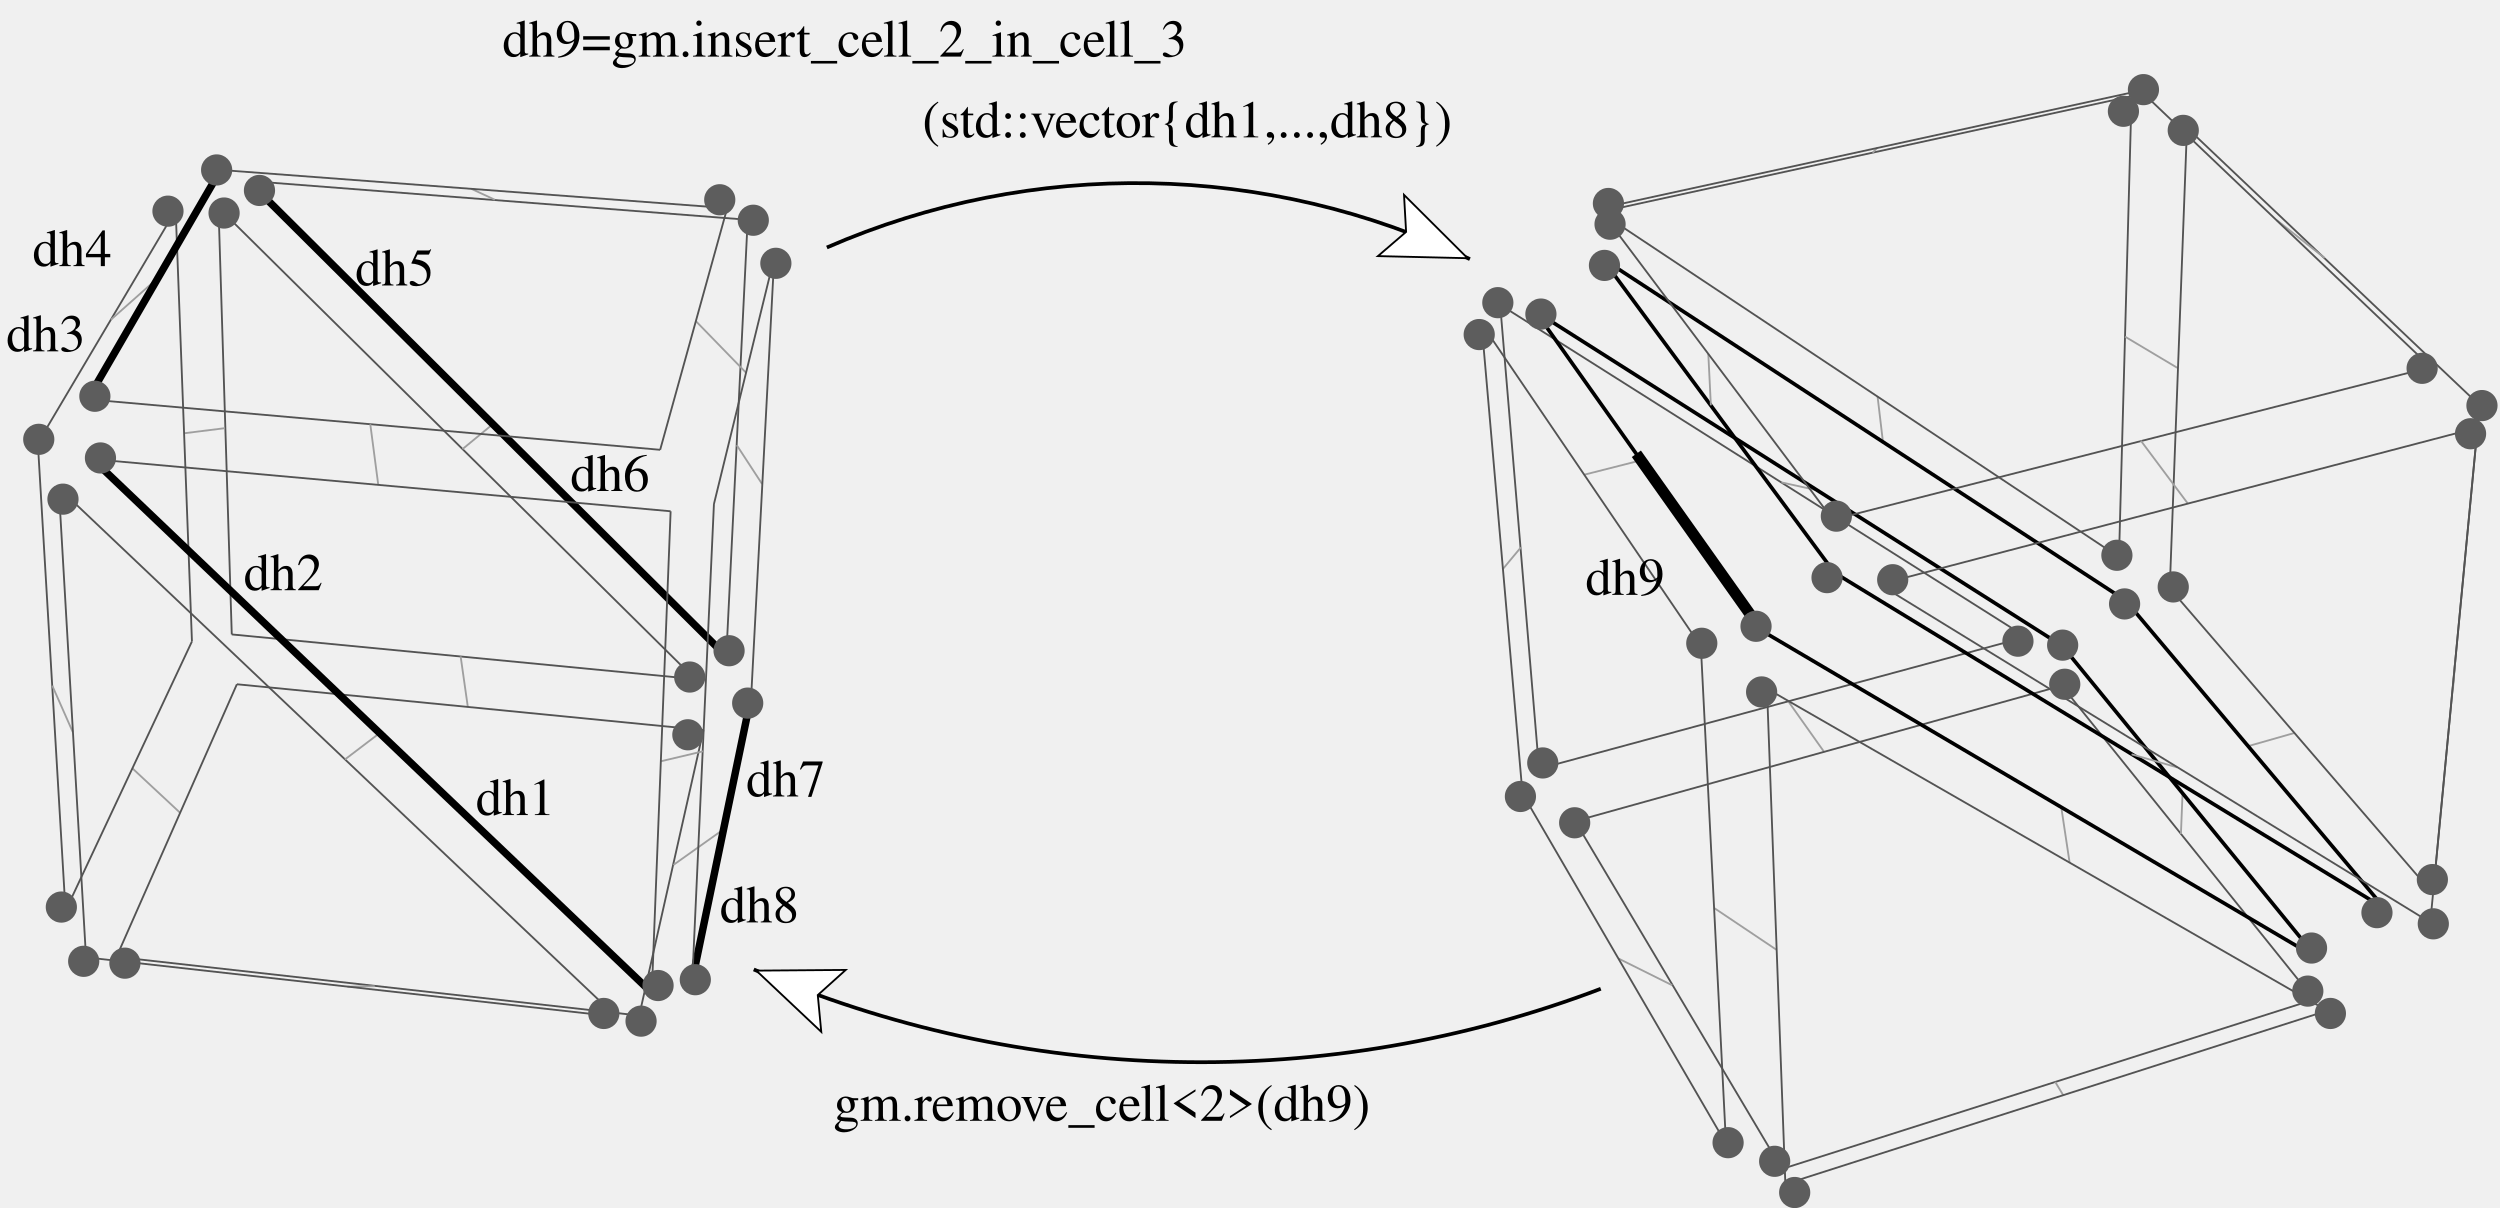
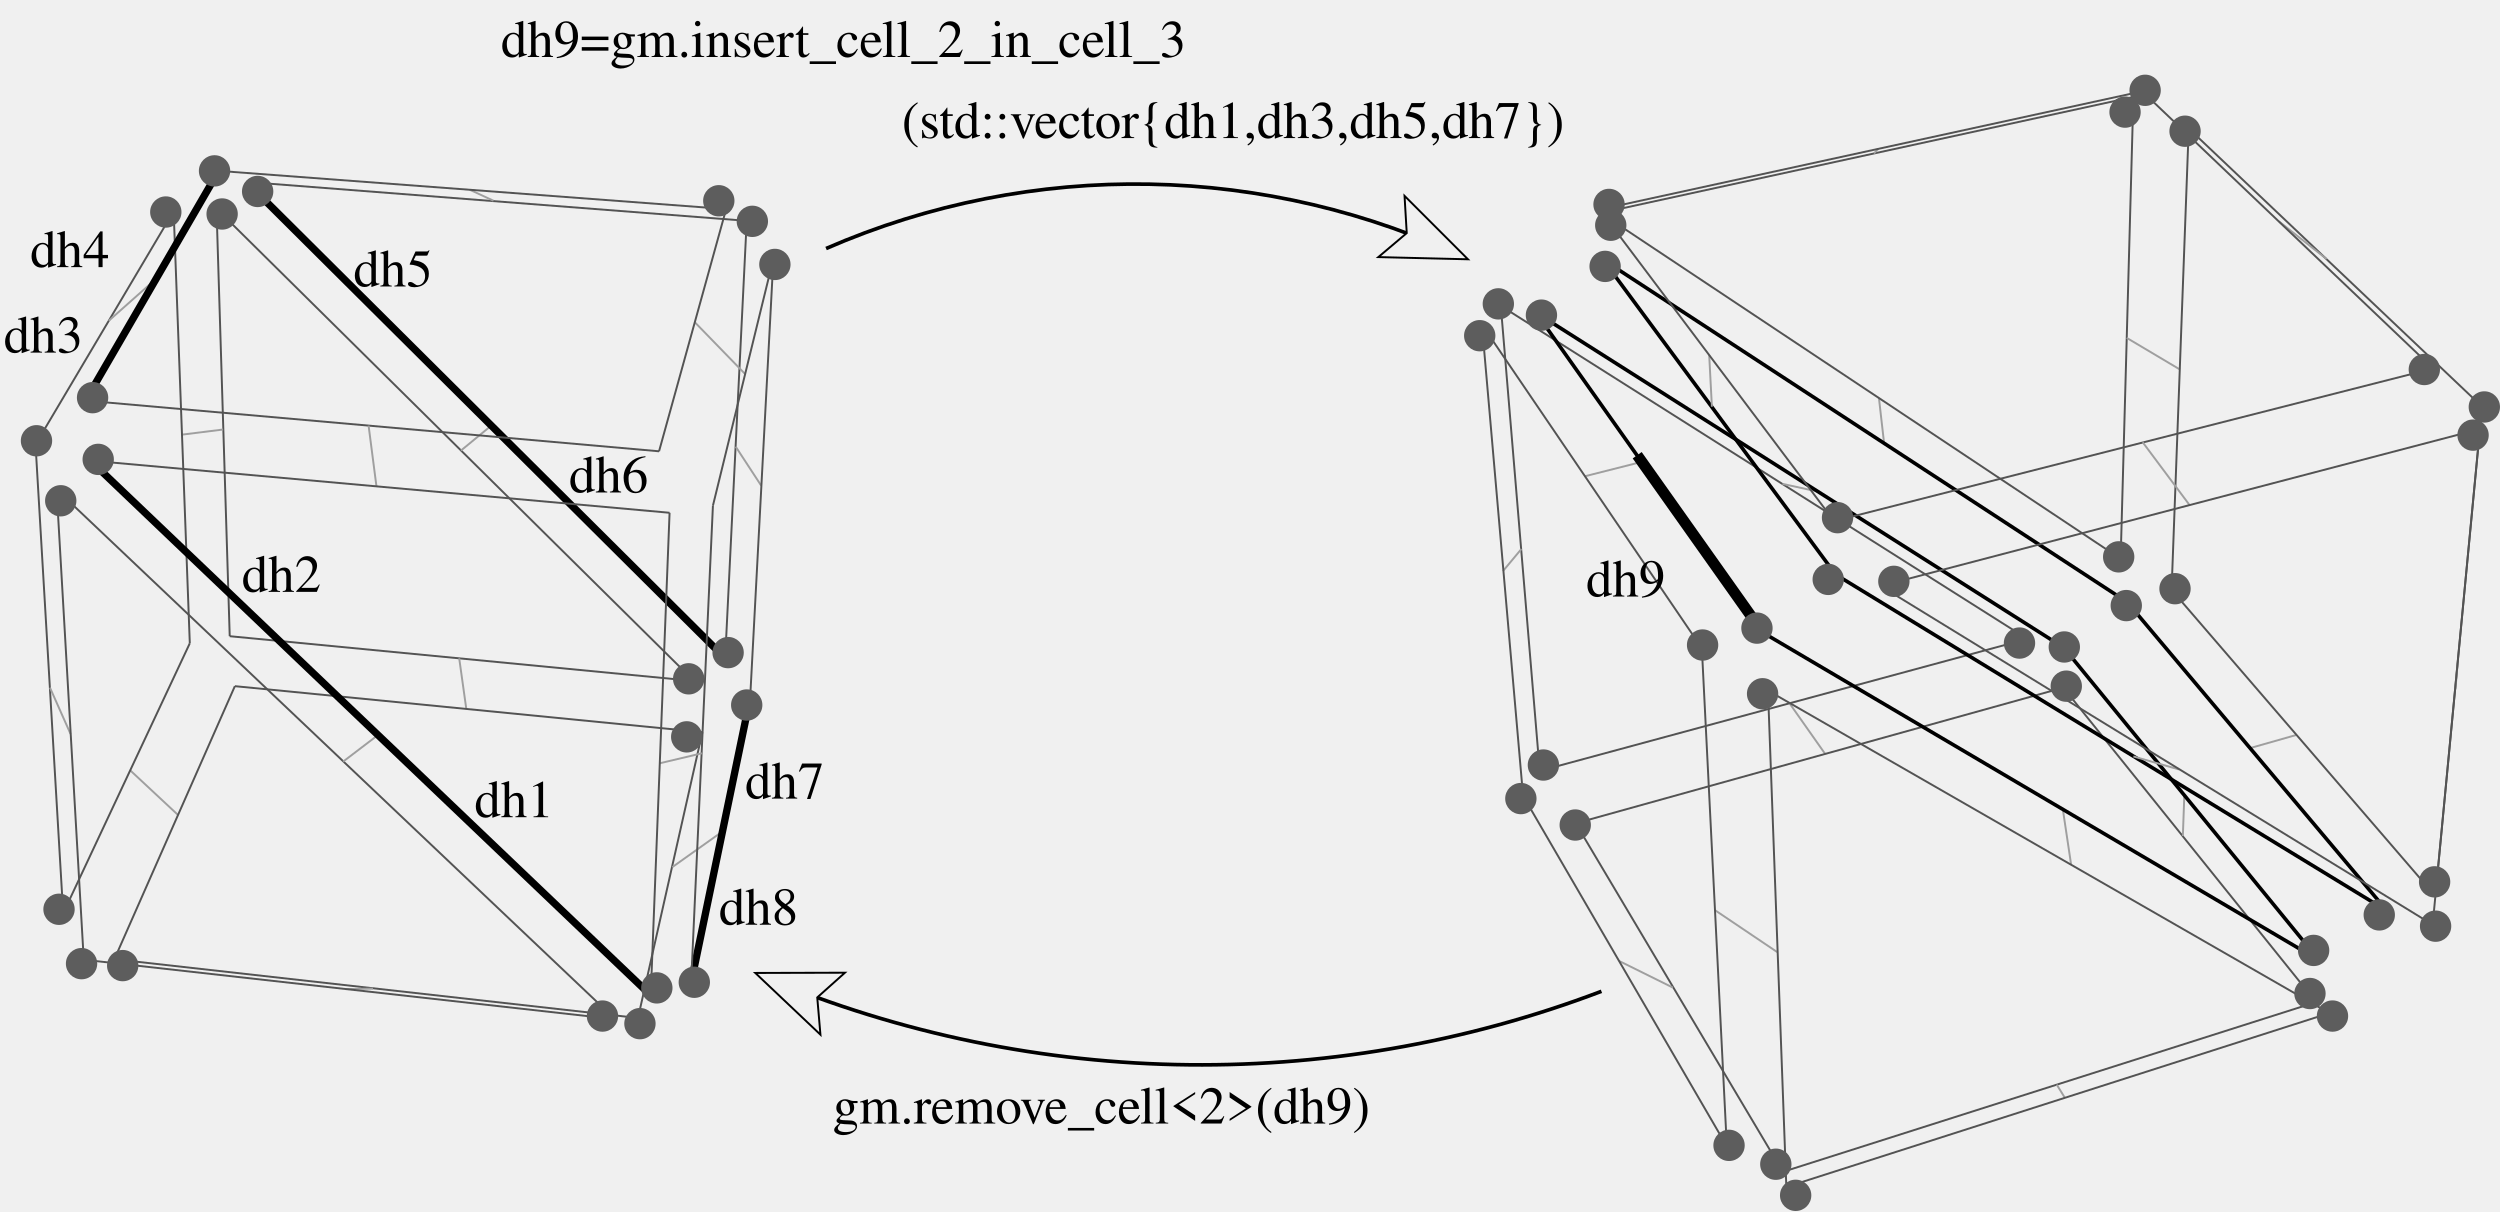
- <svg xmlns="http://www.w3.org/2000/svg" width="8.9in" height="4.3in" viewBox="71 -295 10717 5188">
-   <g style="stroke-width:.025in; fill:none">
-     <polyline points="1056,2430 3046,2622 " style="stroke:#535353;stroke-width:8; stroke-linejoin:round; stroke-linecap:butt; " />
-     <polyline points="2070,2742 2039,2524 " style="stroke:#9f9f9f;stroke-width:8; stroke-linejoin:round; stroke-linecap:butt; " />
-     <polyline points="3082,2841 1078,2644 " style="stroke:#535353;stroke-width:8; stroke-linejoin:round; stroke-linecap:butt; " />
-     <polyline points="6671,3007 8762,2441 " style="stroke:#535353;stroke-width:8; stroke-linejoin:round; stroke-linecap:butt; " />
-     <polyline points="7895,2934 7742,2718 " style="stroke:#9f9f9f;stroke-width:8; stroke-linejoin:round; stroke-linecap:butt; " />
-     <polyline points="8916,2650 6826,3232 " style="stroke:#535353;stroke-width:8; stroke-linejoin:round; stroke-linecap:butt; " />
-     <polyline points="999,597 1056,2430 " style="stroke:#535353;stroke-width:8; stroke-linejoin:round; stroke-linecap:butt; " />
-     <polyline points="851,1566 1027,1544 " style="stroke:#9f9f9f;stroke-width:8; stroke-linejoin:round; stroke-linecap:butt; " />
-     <polyline points="9162,2098 9216,118 " style="stroke:#535353;stroke-width:8; stroke-linejoin:round; stroke-linecap:butt; " />
-     <polyline points="9416,1287 9188,1151 " style="stroke:#9f9f9f;stroke-width:8; stroke-linejoin:round; stroke-linecap:butt; " />
-     <polyline points="9454,254 9380,2232 " style="stroke:#535353;stroke-width:8; stroke-linejoin:round; stroke-linecap:butt; " />
-     <polyline points="3046,2622 999,597 " style="stroke:#535353;stroke-width:8; stroke-linejoin:round; stroke-linecap:butt; " />
-     <polyline points="885,2460 815,608 " style="stroke:#535353;stroke-width:8; stroke-linejoin:round; stroke-linecap:butt; " />
-     <polyline points="2177,1527 2047,1634 " style="stroke:#9f9f9f;stroke-width:8; stroke-linejoin:round; stroke-linecap:butt; " />
-     <polyline points="10000,3998 8916,2650 " style="stroke:#535353;stroke-width:8; stroke-linejoin:round; stroke-linecap:butt; " />
-     <polyline points="9428,3287 9435,3112 " style="stroke:#9f9f9f;stroke-width:8; stroke-linejoin:round; stroke-linecap:butt; " />
-     <polyline points="1127,482 3180,2524 " style="stroke:#000000;stroke-width:32; stroke-linejoin:round; stroke-linecap:butt; " />
-     <polyline points="9916,2853 9716,2910 " style="stroke:#9f9f9f;stroke-width:8; stroke-linejoin:round; stroke-linecap:butt; " />
-     <polyline points="9380,2232 10511,3544 " style="stroke:#535353;stroke-width:8; stroke-linejoin:round; stroke-linecap:butt; " />
-     <polyline points="8918,2479 10013,3820 " style="stroke:#000000;stroke-width:16; stroke-linejoin:round; stroke-linecap:butt; " />
-     <polyline points="10304,3608 9190,2284 " style="stroke:#000000;stroke-width:16; stroke-linejoin:round; stroke-linecap:butt; " />
-     <polyline points="8762,2441 6504,1014 " style="stroke:#535353;stroke-width:8; stroke-linejoin:round; stroke-linecap:butt; " />
-     <polyline points="7866,1811 7712,1777 " style="stroke:#9f9f9f;stroke-width:8; stroke-linejoin:round; stroke-linecap:butt; " />
-     <polyline points="3180,2524 3272,649 " style="stroke:#535353;stroke-width:8; stroke-linejoin:round; stroke-linecap:butt; " />
-     <polyline points="8125,1408 8148,1602 " style="stroke:#9f9f9f;stroke-width:8; stroke-linejoin:round; stroke-linecap:butt; " />
-     <polyline points="6933,616 9162,2098 " style="stroke:#535353;stroke-width:8; stroke-linejoin:round; stroke-linecap:butt; " />
-     <polyline points="3225,1617 3334,1784 " style="stroke:#9f9f9f;stroke-width:8; stroke-linejoin:round; stroke-linecap:butt; " />
-     <polyline points="834,3196 629,3005 " style="stroke:#9f9f9f;stroke-width:8; stroke-linejoin:round; stroke-linecap:butt; " />
-     <polyline points="1078,2644 561,3815 " style="stroke:#535353;stroke-width:8; stroke-linejoin:round; stroke-linecap:butt; " />
-     <polyline points="6655,1042 8918,2479 " style="stroke:#000000;stroke-width:16; stroke-linejoin:round; stroke-linecap:butt; " />
-     <polyline points="9190,2284 6942,815 " style="stroke:#000000;stroke-width:16; stroke-linejoin:round; stroke-linecap:butt; " />
-     <polyline points="342,3617 885,2460 " style="stroke:#535353;stroke-width:8; stroke-linejoin:round; stroke-linecap:butt; " />
-     <polyline points="3386,811 3287,2696 " style="stroke:#535353;stroke-width:8; stroke-linejoin:round; stroke-linecap:butt; " />
-     <polyline points="6504,1014 6671,3007 " style="stroke:#535353;stroke-width:8; stroke-linejoin:round; stroke-linecap:butt; " />
-     <polyline points="6514,2151 6593,2056 " style="stroke:#9f9f9f;stroke-width:8; stroke-linejoin:round; stroke-linecap:butt; " />
-     <polyline points="3272,649 1127,482 " style="stroke:#535353;stroke-width:8; stroke-linejoin:round; stroke-linecap:butt; " />
-     <polyline points="2806,4067 3082,2841 " style="stroke:#535353;stroke-width:8; stroke-linejoin:round; stroke-linecap:butt; " />
-     <polyline points="2953,3420 3167,3268 " style="stroke:#9f9f9f;stroke-width:8; stroke-linejoin:round; stroke-linecap:butt; " />
-     <polyline points="2186,563 2085,516 " style="stroke:#9f9f9f;stroke-width:8; stroke-linejoin:round; stroke-linecap:butt; " />
-     <polyline points="6826,3232 7714,4726 " style="stroke:#535353;stroke-width:8; stroke-linejoin:round; stroke-linecap:butt; " />
-     <polyline points="6600,3114 6424,1095 " style="stroke:#535353;stroke-width:8; stroke-linejoin:round; stroke-linecap:butt; " />
-     <polyline points="7243,3937 7012,3822 " style="stroke:#9f9f9f;stroke-width:8; stroke-linejoin:round; stroke-linecap:butt; " />
-     <polyline points="9216,118 6933,616 " style="stroke:#535353;stroke-width:8; stroke-linejoin:round; stroke-linecap:butt; " />
-     <polyline points="3287,2696 3034,3914 " style="stroke:#000000;stroke-width:32; stroke-linejoin:round; stroke-linecap:butt; " />
-     <polyline points="1008,435 3184,599 " style="stroke:#535353;stroke-width:8; stroke-linejoin:round; stroke-linecap:butt; " />
-     <polyline points="7474,4617 6600,3114 " style="stroke:#535353;stroke-width:8; stroke-linejoin:round; stroke-linecap:butt; " />
-     <polyline points="8123,340 8104,361 " style="stroke:#9f9f9f;stroke-width:8; stroke-linejoin:round; stroke-linecap:butt; " />
-     <polyline points="6929,601 9254,94 " style="stroke:#535353;stroke-width:8; stroke-linejoin:round; stroke-linecap:butt; " />
-     <polyline points="7714,4726 10000,3998 " style="stroke:#535353;stroke-width:8; stroke-linejoin:round; stroke-linecap:butt; " />
-     <polyline points="8923,4410 8888,4352 " style="stroke:#9f9f9f;stroke-width:8; stroke-linejoin:round; stroke-linecap:butt; " />
-     <polyline points="10711,1446 9454,254 " style="stroke:#535353;stroke-width:8; stroke-linejoin:round; stroke-linecap:butt; " />
-     <polyline points="10056,4046 7729,4791 " style="stroke:#535353;stroke-width:8; stroke-linejoin:round; stroke-linecap:butt; " />
-     <polyline points="9840,651 10045,813 " style="stroke:#9f9f9f;stroke-width:8; stroke-linejoin:round; stroke-linecap:butt; " />
-     <polyline points="561,3815 2806,4067 " style="stroke:#535353;stroke-width:8; stroke-linejoin:round; stroke-linecap:butt; " />
-     <polyline points="10511,3544 10711,1446 " style="stroke:#535353;stroke-width:8; stroke-linejoin:round; stroke-linecap:butt; " />
-     <polyline points="9254,94 10501,1282 " style="stroke:#535353;stroke-width:8; stroke-linejoin:round; stroke-linecap:butt; " />
-     <polyline points="1553,3943 1670,3941 " style="stroke:#9f9f9f;stroke-width:8; stroke-linejoin:round; stroke-linecap:butt; " />
-     <polyline points="815,608 223,1608 " style="stroke:#535353;stroke-width:8; stroke-linejoin:round; stroke-linecap:butt; " />
-     <polyline points="742,896 537,1078 " style="stroke:#9f9f9f;stroke-width:8; stroke-linejoin:round; stroke-linecap:butt; " />
-     <polyline points="10597,2658 10606,2546 " style="stroke:#9f9f9f;stroke-width:8; stroke-linejoin:round; stroke-linecap:butt; " />
-     <polyline points="2708,4072 430,3817 " style="stroke:#535353;stroke-width:8; stroke-linejoin:round; stroke-linecap:butt; " />
-     <polyline points="437,1420 1008,435 " style="stroke:#000000;stroke-width:32; stroke-linejoin:round; stroke-linecap:butt; " />
-     <polyline points="10702,1542 10499,3667 " style="stroke:#535353;stroke-width:8; stroke-linejoin:round; stroke-linecap:butt; " />
-     <polyline points="223,1608 342,3617 " style="stroke:#535353;stroke-width:8; stroke-linejoin:round; stroke-linecap:butt; " />
-     <polyline points="8950,3411 8914,3172 " style="stroke:#9f9f9f;stroke-width:8; stroke-linejoin:round; stroke-linecap:butt; " />
-     <polyline points="10013,3820 7626,2413 " style="stroke:#000000;stroke-width:16; stroke-linejoin:round; stroke-linecap:butt; " />
-     <polyline points="3265,1306 3050,1085 " style="stroke:#9f9f9f;stroke-width:8; stroke-linejoin:round; stroke-linecap:butt; " />
-     <polyline points="373,2849 285,2650 " style="stroke:#9f9f9f;stroke-width:8; stroke-linejoin:round; stroke-linecap:butt; " />
-     <polyline points="7940,2165 10304,3608 " style="stroke:#000000;stroke-width:16; stroke-linejoin:round; stroke-linecap:butt; " />
-     <polyline points="9412,3001 9216,2945 " style="stroke:#9f9f9f;stroke-width:8; stroke-linejoin:round; stroke-linecap:butt; " />
-     <polyline points="3127,1870 3386,811 " style="stroke:#535353;stroke-width:8; stroke-linejoin:round; stroke-linecap:butt; " />
-     <polyline points="3184,599 2896,1637 " style="stroke:#535353;stroke-width:8; stroke-linejoin:round; stroke-linecap:butt; " />
-     <polyline points="7650,2663 10056,4046 " style="stroke:#535353;stroke-width:8; stroke-linejoin:round; stroke-linecap:butt; " />
-     <polyline points="430,3817 313,1801 " style="stroke:#535353;stroke-width:8; stroke-linejoin:round; stroke-linecap:butt; " />
-     <polyline points="7109,1682 6865,1744 " style="stroke:#9f9f9f;stroke-width:8; stroke-linejoin:round; stroke-linecap:butt; " />
-     <polyline points="7089,1654 7622,2406 " style="stroke:#000000;stroke-width:48; stroke-linejoin:round; stroke-linecap:butt; " />
-     <polyline points="7626,2413 6655,1042 " style="stroke:#000000;stroke-width:16; stroke-linejoin:round; stroke-linecap:butt; " />
-     <polyline points="10499,3667 8133,2215 " style="stroke:#535353;stroke-width:8; stroke-linejoin:round; stroke-linecap:butt; " />
-     <polyline points="6942,815 7940,2165 " style="stroke:#000000;stroke-width:16; stroke-linejoin:round; stroke-linecap:butt; " />
-     <polyline points="7398,1225 7409,1446 " style="stroke:#9f9f9f;stroke-width:8; stroke-linejoin:round; stroke-linecap:butt; " />
-     <polyline points="6424,1095 7366,2481 " style="stroke:#535353;stroke-width:8; stroke-linejoin:round; stroke-linecap:butt; " />
-     <polyline points="313,1801 2708,4072 " style="stroke:#535353;stroke-width:8; stroke-linejoin:round; stroke-linecap:butt; " />
-     <polyline points="7933,1937 6929,601 " style="stroke:#535353;stroke-width:8; stroke-linejoin:round; stroke-linecap:butt; " />
-     <polyline points="1542,2967 1692,2853 " style="stroke:#9f9f9f;stroke-width:8; stroke-linejoin:round; stroke-linecap:butt; " />
-     <polyline points="7690,3784 7423,3605 " style="stroke:#9f9f9f;stroke-width:8; stroke-linejoin:round; stroke-linecap:butt; " />
-     <polyline points="7366,2481 7474,4617 " style="stroke:#535353;stroke-width:8; stroke-linejoin:round; stroke-linecap:butt; " />
-     <polyline points="3034,3914 3127,1870 " style="stroke:#535353;stroke-width:8; stroke-linejoin:round; stroke-linecap:butt; " />
-     <polyline points="2860,3969 458,1677 " style="stroke:#000000;stroke-width:32; stroke-linejoin:round; stroke-linecap:butt; " />
-     <polyline points="7729,4791 7650,2663 " style="stroke:#535353;stroke-width:8; stroke-linejoin:round; stroke-linecap:butt; " />
-     <polyline points="3080,2932 2898,2975 " style="stroke:#9f9f9f;stroke-width:8; stroke-linejoin:round; stroke-linecap:butt; " />
-     <polyline points="2941,1901 2860,3969 " style="stroke:#535353;stroke-width:8; stroke-linejoin:round; stroke-linecap:butt; " />
-     <polyline points="10501,1282 7933,1937 " style="stroke:#535353;stroke-width:8; stroke-linejoin:round; stroke-linecap:butt; " />
-     <polyline points="9457,1867 9256,1598 " style="stroke:#9f9f9f;stroke-width:8; stroke-linejoin:round; stroke-linecap:butt; " />
-     <polyline points="8133,2215 10702,1542 " style="stroke:#535353;stroke-width:8; stroke-linejoin:round; stroke-linecap:butt; " />
-     <polyline points="2896,1637 437,1420 " style="stroke:#535353;stroke-width:8; stroke-linejoin:round; stroke-linecap:butt; " />
-     <polyline points="1685,1786 1651,1527 " style="stroke:#9f9f9f;stroke-width:8; stroke-linejoin:round; stroke-linecap:butt; " />
-     <polyline points="458,1677 2941,1901 " style="stroke:#535353;stroke-width:8; stroke-linejoin:round; stroke-linecap:butt; " />
-     <path style="stroke:#000000;stroke-width:16;stroke-linecap:butt;" d="M 6936,3952 A 4831 4831  0  0  1  3298  3869 " />
-     <polygon points="3693 3871 3309 3874 3588 4137 3573 3979 3693 3871  " style="stroke:#000000;stroke-width:8;stroke-miterlimit:8; fill:white;" />
-     <path style="stroke:#000000;stroke-width:16;stroke-linecap:butt;" d="M 3612,768 A 3319 3319  0  0  1  6374  818 " />
-     <polygon points="5979 805 6364 814 6091 542 6100 701 5979 805  " style="stroke:#000000;stroke-width:8;stroke-miterlimit:8; fill:white;" />
-     <text xml:space="preserve" x="2218" y="-52" fill="#000000" font-family="Times" font-style="normal" font-weight="normal" font-size="227" text-anchor="start">dh9=gm.insert_cell_2_in_cell_3</text>
-     <text xml:space="preserve" x="3640" y="4519" fill="#000000" font-family="Times" font-style="normal" font-weight="normal" font-size="227" text-anchor="start">gm.remove_cell&lt;2&gt;(dh9)</text>
-     <text xml:space="preserve" x="2104" y="3206" fill="#000000" font-family="Times" font-style="normal" font-weight="normal" font-size="227" text-anchor="start">dh1</text>
-     <text xml:space="preserve" x="1107" y="2240" fill="#000000" font-family="Times" font-style="normal" font-weight="normal" font-size="227" text-anchor="start">dh2</text>
-     <text xml:space="preserve" x="87" y="1214" fill="#000000" font-family="Times" font-style="normal" font-weight="normal" font-size="227" text-anchor="start">dh3</text>
-     <text xml:space="preserve" x="200" y="848" fill="#000000" font-family="Times" font-style="normal" font-weight="normal" font-size="227" text-anchor="start">dh4</text>
-     <text xml:space="preserve" x="4022" y="295" fill="#000000" font-family="Times" font-style="normal" font-weight="normal" font-size="227" text-anchor="start">(std::vector{dh1,...,dh8})</text>
-     <text xml:space="preserve" x="1586" y="931" fill="#000000" font-family="Times" font-style="normal" font-weight="normal" font-size="227" text-anchor="start">dh5</text>
-     <text xml:space="preserve" x="2510" y="1814" fill="#000000" font-family="Times" font-style="normal" font-weight="normal" font-size="227" text-anchor="start">dh6</text>
-     <text xml:space="preserve" x="3265" y="3126" fill="#000000" font-family="Times" font-style="normal" font-weight="normal" font-size="227" text-anchor="start">dh7</text>
-     <text xml:space="preserve" x="3152" y="3667" fill="#000000" font-family="Times" font-style="normal" font-weight="normal" font-size="227" text-anchor="start">dh8</text>
-     <text xml:space="preserve" x="6870" y="2260" fill="#000000" font-family="Times" font-style="normal" font-weight="normal" font-size="227" text-anchor="start">dh9</text>
-     <circle cx="782" cy="612" r="67" style="fill:#5d5d5d;stroke:#5d5d5d;stroke-width:0;" />
-     <circle cx="991" cy="435" r="67" style="fill:#5d5d5d;stroke:#5d5d5d;stroke-width:0;" />
-     <circle cx="1023" cy="620" r="67" style="fill:#5d5d5d;stroke:#5d5d5d;stroke-width:0;" />
-     <circle cx="1175" cy="523" r="67" style="fill:#5d5d5d;stroke:#5d5d5d;stroke-width:0;" />
-     <circle cx="3152" cy="563" r="67" style="fill:#5d5d5d;stroke:#5d5d5d;stroke-width:0;" />
-     <circle cx="3296" cy="651" r="67" style="fill:#5d5d5d;stroke:#5d5d5d;stroke-width:0;" />
-     <circle cx="3393" cy="836" r="67" style="fill:#5d5d5d;stroke:#5d5d5d;stroke-width:0;" />
-     <circle cx="3192" cy="2500" r="67" style="fill:#5d5d5d;stroke:#5d5d5d;stroke-width:0;" />
-     <circle cx="3023" cy="2613" r="67" style="fill:#5d5d5d;stroke:#5d5d5d;stroke-width:0;" />
-     <circle cx="3015" cy="2861" r="67" style="fill:#5d5d5d;stroke:#5d5d5d;stroke-width:0;" />
-     <circle cx="3272" cy="2725" r="67" style="fill:#5d5d5d;stroke:#5d5d5d;stroke-width:0;" />
-     <circle cx="3047" cy="3913" r="67" style="fill:#5d5d5d;stroke:#5d5d5d;stroke-width:0;" />
-     <circle cx="2887" cy="3938" r="67" style="fill:#5d5d5d;stroke:#5d5d5d;stroke-width:0;" />
-     <circle cx="2814" cy="4091" r="67" style="fill:#5d5d5d;stroke:#5d5d5d;stroke-width:0;" />
-     <circle cx="2654" cy="4058" r="67" style="fill:#5d5d5d;stroke:#5d5d5d;stroke-width:0;" />
-     <circle cx="420" cy="3834" r="67" style="fill:#5d5d5d;stroke:#5d5d5d;stroke-width:0;" />
-     <circle cx="597" cy="3842" r="67" style="fill:#5d5d5d;stroke:#5d5d5d;stroke-width:0;" />
-     <circle cx="324" cy="3601" r="67" style="fill:#5d5d5d;stroke:#5d5d5d;stroke-width:0;" />
-     <circle cx="227" cy="1592" r="67" style="fill:#5d5d5d;stroke:#5d5d5d;stroke-width:0;" />
-     <circle cx="331" cy="1849" r="67" style="fill:#5d5d5d;stroke:#5d5d5d;stroke-width:0;" />
-     <circle cx="492" cy="1672" r="67" style="fill:#5d5d5d;stroke:#5d5d5d;stroke-width:0;" />
-     <circle cx="468" cy="1407" r="67" style="fill:#5d5d5d;stroke:#5d5d5d;stroke-width:0;" />
-     <circle cx="6414" cy="1142" r="67" style="fill:#5d5d5d;stroke:#5d5d5d;stroke-width:0;" />
-     <circle cx="6494" cy="1005" r="67" style="fill:#5d5d5d;stroke:#5d5d5d;stroke-width:0;" />
-     <circle cx="6679" cy="1054" r="67" style="fill:#5d5d5d;stroke:#5d5d5d;stroke-width:0;" />
-     <circle cx="6952" cy="845" r="67" style="fill:#5d5d5d;stroke:#5d5d5d;stroke-width:0;" />
-     <circle cx="6976" cy="668" r="67" style="fill:#5d5d5d;stroke:#5d5d5d;stroke-width:0;" />
-     <circle cx="6969" cy="579" r="67" style="fill:#5d5d5d;stroke:#5d5d5d;stroke-width:0;" />
-     <circle cx="9181" cy="183" r="67" style="fill:#5d5d5d;stroke:#5d5d5d;stroke-width:0;" />
-     <circle cx="9267" cy="90" r="67" style="fill:#5d5d5d;stroke:#5d5d5d;stroke-width:0;" />
-     <circle cx="9438" cy="265" r="67" style="fill:#5d5d5d;stroke:#5d5d5d;stroke-width:0;" />
-     <circle cx="10464" cy="1287" r="67" style="fill:#5d5d5d;stroke:#5d5d5d;stroke-width:0;" />
-     <circle cx="10721" cy="1447" r="67" style="fill:#5d5d5d;stroke:#5d5d5d;stroke-width:0;" />
-     <circle cx="10672" cy="1568" r="67" style="fill:#5d5d5d;stroke:#5d5d5d;stroke-width:0;" />
-     <circle cx="10508" cy="3483" r="67" style="fill:#5d5d5d;stroke:#5d5d5d;stroke-width:0;" />
-     <circle cx="10512" cy="3673" r="67" style="fill:#5d5d5d;stroke:#5d5d5d;stroke-width:0;" />
-     <circle cx="10270" cy="3625" r="67" style="fill:#5d5d5d;stroke:#5d5d5d;stroke-width:0;" />
-     <circle cx="9989" cy="3777" r="67" style="fill:#5d5d5d;stroke:#5d5d5d;stroke-width:0;" />
-     <circle cx="9973" cy="3962" r="67" style="fill:#5d5d5d;stroke:#5d5d5d;stroke-width:0;" />
-     <circle cx="10070" cy="4058" r="67" style="fill:#5d5d5d;stroke:#5d5d5d;stroke-width:0;" />
-     <circle cx="7769" cy="4827" r="67" style="fill:#5d5d5d;stroke:#5d5d5d;stroke-width:0;" />
-     <circle cx="7683" cy="4693" r="67" style="fill:#5d5d5d;stroke:#5d5d5d;stroke-width:0;" />
-     <circle cx="7483" cy="4613" r="67" style="fill:#5d5d5d;stroke:#5d5d5d;stroke-width:0;" />
-     <circle cx="6591" cy="3126" r="67" style="fill:#5d5d5d;stroke:#5d5d5d;stroke-width:0;" />
-     <circle cx="6687" cy="2982" r="67" style="fill:#5d5d5d;stroke:#5d5d5d;stroke-width:0;" />
-     <circle cx="6824" cy="3239" r="67" style="fill:#5d5d5d;stroke:#5d5d5d;stroke-width:0;" />
-     <circle cx="7370" cy="2468" r="67" style="fill:#5d5d5d;stroke:#5d5d5d;stroke-width:0;" />
-     <circle cx="7603" cy="2395" r="67" style="fill:#5d5d5d;stroke:#5d5d5d;stroke-width:0;" />
-     <circle cx="7627" cy="2677" r="67" style="fill:#5d5d5d;stroke:#5d5d5d;stroke-width:0;" />
-     <circle cx="8929" cy="2644" r="67" style="fill:#5d5d5d;stroke:#5d5d5d;stroke-width:0;" />
-     <circle cx="8728" cy="2459" r="67" style="fill:#5d5d5d;stroke:#5d5d5d;stroke-width:0;" />
-     <circle cx="8920" cy="2476" r="67" style="fill:#5d5d5d;stroke:#5d5d5d;stroke-width:0;" />
-     <circle cx="9186" cy="2299" r="67" style="fill:#5d5d5d;stroke:#5d5d5d;stroke-width:0;" />
-     <circle cx="9153" cy="2090" r="67" style="fill:#5d5d5d;stroke:#5d5d5d;stroke-width:0;" />
-     <circle cx="9395" cy="2226" r="67" style="fill:#5d5d5d;stroke:#5d5d5d;stroke-width:0;" />
-     <circle cx="7908" cy="2186" r="67" style="fill:#5d5d5d;stroke:#5d5d5d;stroke-width:0;" />
-     <circle cx="7948" cy="1922" r="67" style="fill:#5d5d5d;stroke:#5d5d5d;stroke-width:0;" />
-     <circle cx="8190" cy="2195" r="67" style="fill:#5d5d5d;stroke:#5d5d5d;stroke-width:0;" />
+ <svg xmlns="http://www.w3.org/2000/svg" width="644pt" height="312pt" viewBox="68 -281 10208 4942">
+   <g fill="none">
+     <polyline points=" 1006,2315 2902,2498" stroke="#535353" stroke-width="8px" stroke-linejoin="round" />
+     <polyline points=" 1972,2612 1943,2405" stroke="#9f9f9f" stroke-width="8px" stroke-linejoin="round" />
+     <polyline points=" 2936,2707 1027,2519" stroke="#535353" stroke-width="8px" stroke-linejoin="round" />
+     <polyline points=" 6355,2865 8346,2326" stroke="#535353" stroke-width="8px" stroke-linejoin="round" />
+     <polyline points=" 7520,2795 7375,2589" stroke="#9f9f9f" stroke-width="8px" stroke-linejoin="round" />
+     <polyline points=" 8493,2525 6502,3079" stroke="#535353" stroke-width="8px" stroke-linejoin="round" />
+     <polyline points=" 952,569 1006,2315" stroke="#535353" stroke-width="8px" stroke-linejoin="round" />
+     <polyline points=" 811,1492 979,1471" stroke="#9f9f9f" stroke-width="8px" stroke-linejoin="round" />
+     <polyline points=" 8727,1999 8779,113" stroke="#535353" stroke-width="8px" stroke-linejoin="round" />
+     <polyline points=" 8969,1226 8752,1097" stroke="#9f9f9f" stroke-width="8px" stroke-linejoin="round" />
+     <polyline points=" 9005,242 8935,2126" stroke="#535353" stroke-width="8px" stroke-linejoin="round" />
+     <polyline points=" 2902,2498 952,569" stroke="#535353" stroke-width="8px" stroke-linejoin="round" />
+     <polyline points=" 843,2344 777,580" stroke="#535353" stroke-width="8px" stroke-linejoin="round" />
+     <polyline points=" 2074,1455 1950,1557" stroke="#9f9f9f" stroke-width="8px" stroke-linejoin="round" />
+     <polyline points=" 9525,3809 8493,2525" stroke="#535353" stroke-width="8px" stroke-linejoin="round" />
+     <polyline points=" 8981,3131 8987,2965" stroke="#9f9f9f" stroke-width="8px" stroke-linejoin="round" />
+     <polyline points=" 1074,460 3029,2405" stroke="#000000" stroke-width="30px" stroke-linejoin="round" />
+     <polyline points=" 9445,2718 9255,2772" stroke="#9f9f9f" stroke-width="8px" stroke-linejoin="round" />
+     <polyline points=" 8935,2126 10012,3376" stroke="#535353" stroke-width="8px" stroke-linejoin="round" />
+     <polyline points=" 8495,2362 9538,3639" stroke="#000000" stroke-width="15px" stroke-linejoin="round" />
+     <polyline points=" 9815,3437 8754,2176" stroke="#000000" stroke-width="15px" stroke-linejoin="round" />
+     <polyline points=" 8346,2326 6196,966" stroke="#535353" stroke-width="8px" stroke-linejoin="round" />
+     <polyline points=" 7493,1725 7346,1693" stroke="#9f9f9f" stroke-width="8px" stroke-linejoin="round" />
+     <polyline points=" 3029,2405 3117,619" stroke="#535353" stroke-width="8px" stroke-linejoin="round" />
+     <polyline points=" 7740,1342 7761,1526" stroke="#9f9f9f" stroke-width="8px" stroke-linejoin="round" />
+     <polyline points=" 6604,587 8727,1999" stroke="#535353" stroke-width="8px" stroke-linejoin="round" />
+     <polyline points=" 3072,1541 3176,1700" stroke="#9f9f9f" stroke-width="8px" stroke-linejoin="round" />
+     <polyline points=" 795,3045 600,2863" stroke="#9f9f9f" stroke-width="8px" stroke-linejoin="round" />
+     <polyline points=" 1027,2519 535,3634" stroke="#535353" stroke-width="8px" stroke-linejoin="round" />
+     <polyline points=" 6339,993 8495,2362" stroke="#000000" stroke-width="15px" stroke-linejoin="round" />
+     <polyline points=" 8754,2176 6613,777" stroke="#000000" stroke-width="15px" stroke-linejoin="round" />
+     <polyline points=" 326,3446 843,2344" stroke="#535353" stroke-width="8px" stroke-linejoin="round" />
+     <polyline points=" 3226,773 3131,2568" stroke="#535353" stroke-width="8px" stroke-linejoin="round" />
+     <polyline points=" 6196,966 6355,2865" stroke="#535353" stroke-width="8px" stroke-linejoin="round" />
+     <polyline points=" 6205,2049 6280,1959" stroke="#9f9f9f" stroke-width="8px" stroke-linejoin="round" />
+     <polyline points=" 3117,619 1074,460" stroke="#535353" stroke-width="8px" stroke-linejoin="round" />
+     <polyline points=" 2673,3874 2936,2707" stroke="#535353" stroke-width="8px" stroke-linejoin="round" />
+     <polyline points=" 2813,3258 3017,3113" stroke="#9f9f9f" stroke-width="8px" stroke-linejoin="round" />
+     <polyline points=" 2083,537 1986,492" stroke="#9f9f9f" stroke-width="8px" stroke-linejoin="round" />
+     <polyline points=" 6502,3079 7348,4502" stroke="#535353" stroke-width="8px" stroke-linejoin="round" />
+     <polyline points=" 6287,2967 6119,1043" stroke="#535353" stroke-width="8px" stroke-linejoin="round" />
+     <polyline points=" 6899,3750 6679,3641" stroke="#9f9f9f" stroke-width="8px" stroke-linejoin="round" />
+     <polyline points=" 8779,113 6604,587" stroke="#535353" stroke-width="8px" stroke-linejoin="round" />
+     <polyline points=" 3131,2568 2890,3729" stroke="#000000" stroke-width="30px" stroke-linejoin="round" />
+     <polyline points=" 961,415 3033,571" stroke="#535353" stroke-width="8px" stroke-linejoin="round" />
+     <polyline points=" 7119,4398 6287,2967" stroke="#535353" stroke-width="8px" stroke-linejoin="round" />
+     <polyline points=" 7738,324 7720,344" stroke="#9f9f9f" stroke-width="8px" stroke-linejoin="round" />
+     <polyline points=" 6600,573 8815,90" stroke="#535353" stroke-width="8px" stroke-linejoin="round" />
+     <polyline points=" 7348,4502 9525,3809" stroke="#535353" stroke-width="8px" stroke-linejoin="round" />
+     <polyline points=" 8500,4201 8466,4146" stroke="#9f9f9f" stroke-width="8px" stroke-linejoin="round" />
+     <polyline points=" 10203,1378 9005,242" stroke="#535353" stroke-width="8px" stroke-linejoin="round" />
+     <polyline points=" 9579,3854 7362,4564" stroke="#535353" stroke-width="8px" stroke-linejoin="round" />
+     <polyline points=" 9373,621 9568,775" stroke="#9f9f9f" stroke-width="8px" stroke-linejoin="round" />
+     <polyline points=" 535,3634 2673,3874" stroke="#535353" stroke-width="8px" stroke-linejoin="round" />
+     <polyline points=" 10012,3376 10203,1378" stroke="#535353" stroke-width="8px" stroke-linejoin="round" />
+     <polyline points=" 8815,90 10003,1222" stroke="#535353" stroke-width="8px" stroke-linejoin="round" />
+     <polyline points=" 1480,3756 1591,3754" stroke="#9f9f9f" stroke-width="8px" stroke-linejoin="round" />
+     <polyline points=" 777,580 213,1532" stroke="#535353" stroke-width="8px" stroke-linejoin="round" />
+     <polyline points=" 707,854 512,1027" stroke="#9f9f9f" stroke-width="8px" stroke-linejoin="round" />
+     <polyline points=" 10094,2532 10103,2426" stroke="#9f9f9f" stroke-width="8px" stroke-linejoin="round" />
+     <polyline points=" 2580,3879 410,3636" stroke="#535353" stroke-width="8px" stroke-linejoin="round" />
+     <polyline points=" 417,1353 961,415" stroke="#000000" stroke-width="30px" stroke-linejoin="round" />
+     <polyline points=" 10194,1469 10001,3493" stroke="#535353" stroke-width="8px" stroke-linejoin="round" />
+     <polyline points=" 213,1532 326,3446" stroke="#535353" stroke-width="8px" stroke-linejoin="round" />
+     <polyline points=" 8525,3249 8491,3022" stroke="#9f9f9f" stroke-width="8px" stroke-linejoin="round" />
+     <polyline points=" 9538,3639 7264,2299" stroke="#000000" stroke-width="15px" stroke-linejoin="round" />
+     <polyline points=" 3110,1244 2906,1034" stroke="#9f9f9f" stroke-width="8px" stroke-linejoin="round" />
+     <polyline points=" 356,2714 272,2525" stroke="#9f9f9f" stroke-width="8px" stroke-linejoin="round" />
+     <polyline points=" 7563,2063 9815,3437" stroke="#000000" stroke-width="15px" stroke-linejoin="round" />
+     <polyline points=" 8965,2859 8779,2806" stroke="#9f9f9f" stroke-width="8px" stroke-linejoin="round" />
+     <polyline points=" 2979,1782 3226,773" stroke="#535353" stroke-width="8px" stroke-linejoin="round" />
+     <polyline points=" 3033,571 2759,1560" stroke="#535353" stroke-width="8px" stroke-linejoin="round" />
+     <polyline points=" 7287,2537 9579,3854" stroke="#535353" stroke-width="8px" stroke-linejoin="round" />
+     <polyline points=" 410,3636 299,1716" stroke="#535353" stroke-width="8px" stroke-linejoin="round" />
+     <polyline points=" 6772,1603 6539,1662" stroke="#9f9f9f" stroke-width="8px" stroke-linejoin="round" />
+     <polyline points=" 6753,1576 7260,2292" stroke="#000000" stroke-width="45px" stroke-linejoin="round" />
+     <polyline points=" 7264,2299 6339,993" stroke="#000000" stroke-width="15px" stroke-linejoin="round" />
+     <polyline points=" 10001,3493 7747,2110" stroke="#535353" stroke-width="8px" stroke-linejoin="round" />
+     <polyline points=" 6613,777 7563,2063" stroke="#000000" stroke-width="15px" stroke-linejoin="round" />
+     <polyline points=" 7047,1167 7058,1378" stroke="#9f9f9f" stroke-width="8px" stroke-linejoin="round" />
+     <polyline points=" 6119,1043 7017,2364" stroke="#535353" stroke-width="8px" stroke-linejoin="round" />
+     <polyline points=" 299,1716 2580,3879" stroke="#535353" stroke-width="8px" stroke-linejoin="round" />
+     <polyline points=" 7557,1845 6600,573" stroke="#535353" stroke-width="8px" stroke-linejoin="round" />
+     <polyline points=" 1469,2827 1612,2718" stroke="#9f9f9f" stroke-width="8px" stroke-linejoin="round" />
+     <polyline points=" 7325,3605 7071,3434" stroke="#9f9f9f" stroke-width="8px" stroke-linejoin="round" />
+     <polyline points=" 7017,2364 7119,4398" stroke="#535353" stroke-width="8px" stroke-linejoin="round" />
+     <polyline points=" 2890,3729 2979,1782" stroke="#535353" stroke-width="8px" stroke-linejoin="round" />
+     <polyline points=" 2725,3781 437,1598" stroke="#000000" stroke-width="30px" stroke-linejoin="round" />
+     <polyline points=" 7362,4564 7287,2537" stroke="#535353" stroke-width="8px" stroke-linejoin="round" />
+     <polyline points=" 2934,2793 2761,2834" stroke="#9f9f9f" stroke-width="8px" stroke-linejoin="round" />
+     <polyline points=" 2802,1811 2725,3781" stroke="#535353" stroke-width="8px" stroke-linejoin="round" />
+     <polyline points=" 10003,1222 7557,1845" stroke="#535353" stroke-width="8px" stroke-linejoin="round" />
+     <polyline points=" 9008,1779 8817,1523" stroke="#9f9f9f" stroke-width="8px" stroke-linejoin="round" />
+     <polyline points=" 7747,2110 10194,1469" stroke="#535353" stroke-width="8px" stroke-linejoin="round" />
+     <polyline points=" 2759,1560 417,1353" stroke="#535353" stroke-width="8px" stroke-linejoin="round" />
+     <polyline points=" 1605,1702 1573,1455" stroke="#9f9f9f" stroke-width="8px" stroke-linejoin="round" />
+     <polyline points=" 437,1598 2802,1811" stroke="#535353" stroke-width="8px" stroke-linejoin="round" />
+     <defs>
+       <clipPath id="cp0">
+         <path clip-rule="evenodd" d="M 68,-281 H 10276 V 4661 H 68 z   M 3418,3942 3405,3790 3518,3689 3136,3672 3128,3692z" />
+       </clipPath>
+     </defs>
+     <path d="M 6607,3765 A 4602 4602 0 0 1 3142 3686" clip-path="url(#cp0)" stroke="#000000" stroke-width="15px" />
+     <polygon points=" 3518,3689 3152,3690 3418,3942 3405,3790 3518,3689" stroke="#000000" stroke-width="8px" stroke-miterlimit="8" />
+     <defs>
+       <clipPath id="cp1">
+         <path clip-rule="evenodd" d="M 68,-281 H 10276 V 4661 H 68 z   M 5803,517 5812,669 5696,767 6078,794 6086,774z" />
+       </clipPath>
+     </defs>
+     <path d="M 3441,732 A 3162 3162 0 0 1 6072 780" clip-path="url(#cp1)" stroke="#000000" stroke-width="15px" />
+     <polygon points=" 5696,767 6062,776 5803,517 5812,669 5696,767" stroke="#000000" stroke-width="8px" stroke-miterlimit="8" />
+     <text xml:space="preserve" x="2113" y="-50" fill="#000000" font-family="Times" font-style="normal" font-weight="normal" font-size="216" text-anchor="start">dh9=gm.insert_cell_2_in_cell_3</text>
+     <text xml:space="preserve" x="3468" y="4305" fill="#000000" font-family="Times" font-style="normal" font-weight="normal" font-size="216" text-anchor="start">gm.remove_cell&lt;2&gt;(dh9)</text>
+     <text xml:space="preserve" x="2005" y="3054" fill="#000000" font-family="Times" font-style="normal" font-weight="normal" font-size="216" text-anchor="start">dh1</text>
+     <text xml:space="preserve" x="1055" y="2134" fill="#000000" font-family="Times" font-style="normal" font-weight="normal" font-size="216" text-anchor="start">dh2</text>
+     <text xml:space="preserve" x="83" y="1157" fill="#000000" font-family="Times" font-style="normal" font-weight="normal" font-size="216" text-anchor="start">dh3</text>
+     <text xml:space="preserve" x="191" y="808" fill="#000000" font-family="Times" font-style="normal" font-weight="normal" font-size="216" text-anchor="start">dh4</text>
+     <text xml:space="preserve" x="1511" y="887" fill="#000000" font-family="Times" font-style="normal" font-weight="normal" font-size="216" text-anchor="start">dh5</text>
+     <text xml:space="preserve" x="2391" y="1728" fill="#000000" font-family="Times" font-style="normal" font-weight="normal" font-size="216" text-anchor="start">dh6</text>
+     <text xml:space="preserve" x="3110" y="2978" fill="#000000" font-family="Times" font-style="normal" font-weight="normal" font-size="216" text-anchor="start">dh7</text>
+     <text xml:space="preserve" x="3003" y="3493" fill="#000000" font-family="Times" font-style="normal" font-weight="normal" font-size="216" text-anchor="start">dh8</text>
+     <text xml:space="preserve" x="6544" y="2153" fill="#000000" font-family="Times" font-style="normal" font-weight="normal" font-size="216" text-anchor="start">dh9</text>
+     <text xml:space="preserve" x="3750" y="281" fill="#000000" font-family="Times" font-style="normal" font-weight="normal" font-size="216" text-anchor="start">(std::vector{dh1,dh3,dh5,dh7})</text>
+     <circle cx="745" cy="583" r="64" fill="#5d5d5d" />
+     <circle cx="944" cy="415" r="64" fill="#5d5d5d" />
+     <circle cx="975" cy="591" r="64" fill="#5d5d5d" />
+     <circle cx="1120" cy="499" r="64" fill="#5d5d5d" />
+     <circle cx="3003" cy="537" r="64" fill="#5d5d5d" />
+     <circle cx="3140" cy="621" r="64" fill="#5d5d5d" />
+     <circle cx="3232" cy="797" r="64" fill="#5d5d5d" />
+     <circle cx="3041" cy="2382" r="64" fill="#5d5d5d" />
+     <circle cx="2880" cy="2489" r="64" fill="#5d5d5d" />
+     <circle cx="2872" cy="2726" r="64" fill="#5d5d5d" />
+     <circle cx="3117" cy="2596" r="64" fill="#5d5d5d" />
+     <circle cx="2903" cy="3728" r="64" fill="#5d5d5d" />
+     <circle cx="2750" cy="3751" r="64" fill="#5d5d5d" />
+     <circle cx="2681" cy="3897" r="64" fill="#5d5d5d" />
+     <circle cx="2528" cy="3866" r="64" fill="#5d5d5d" />
+     <circle cx="401" cy="3652" r="64" fill="#5d5d5d" />
+     <circle cx="569" cy="3660" r="64" fill="#5d5d5d" />
+     <circle cx="309" cy="3430" r="64" fill="#5d5d5d" />
+     <circle cx="217" cy="1517" r="64" fill="#5d5d5d" />
+     <circle cx="316" cy="1762" r="64" fill="#5d5d5d" />
+     <circle cx="469" cy="1593" r="64" fill="#5d5d5d" />
+     <circle cx="446" cy="1341" r="64" fill="#5d5d5d" />
+     <circle cx="6110" cy="1088" r="64" fill="#5d5d5d" />
+     <circle cx="6186" cy="958" r="64" fill="#5d5d5d" />
+     <circle cx="6362" cy="1004" r="64" fill="#5d5d5d" />
+     <circle cx="6622" cy="805" r="64" fill="#5d5d5d" />
+     <circle cx="6645" cy="637" r="64" fill="#5d5d5d" />
+     <circle cx="6638" cy="552" r="64" fill="#5d5d5d" />
+     <circle cx="8745" cy="175" r="64" fill="#5d5d5d" />
+     <circle cx="8827" cy="86" r="64" fill="#5d5d5d" />
+     <circle cx="8990" cy="253" r="64" fill="#5d5d5d" />
+     <circle cx="9967" cy="1226" r="64" fill="#5d5d5d" />
+     <circle cx="10212" cy="1379" r="64" fill="#5d5d5d" />
+     <circle cx="10166" cy="1494" r="64" fill="#5d5d5d" />
+     <circle cx="10009" cy="3318" r="64" fill="#5d5d5d" />
+     <circle cx="10013" cy="3499" r="64" fill="#5d5d5d" />
+     <circle cx="9783" cy="3453" r="64" fill="#5d5d5d" />
+     <circle cx="9515" cy="3598" r="64" fill="#5d5d5d" />
+     <circle cx="9500" cy="3774" r="64" fill="#5d5d5d" />
+     <circle cx="9592" cy="3866" r="64" fill="#5d5d5d" />
+     <circle cx="7400" cy="4598" r="64" fill="#5d5d5d" />
+     <circle cx="7319" cy="4471" r="64" fill="#5d5d5d" />
+     <circle cx="7128" cy="4394" r="64" fill="#5d5d5d" />
+     <circle cx="6278" cy="2978" r="64" fill="#5d5d5d" />
+     <circle cx="6370" cy="2841" r="64" fill="#5d5d5d" />
+     <circle cx="6500" cy="3086" r="64" fill="#5d5d5d" />
+     <circle cx="7020" cy="2351" r="64" fill="#5d5d5d" />
+     <circle cx="7242" cy="2282" r="64" fill="#5d5d5d" />
+     <circle cx="7265" cy="2550" r="64" fill="#5d5d5d" />
+     <circle cx="8505" cy="2519" r="64" fill="#5d5d5d" />
+     <circle cx="8314" cy="2343" r="64" fill="#5d5d5d" />
+     <circle cx="8497" cy="2359" r="64" fill="#5d5d5d" />
+     <circle cx="8750" cy="2190" r="64" fill="#5d5d5d" />
+     <circle cx="8719" cy="1991" r="64" fill="#5d5d5d" />
+     <circle cx="8949" cy="2121" r="64" fill="#5d5d5d" />
+     <circle cx="7533" cy="2083" r="64" fill="#5d5d5d" />
+     <circle cx="7571" cy="1831" r="64" fill="#5d5d5d" />
+     <circle cx="7801" cy="2091" r="64" fill="#5d5d5d" />
  </g>
</svg>
